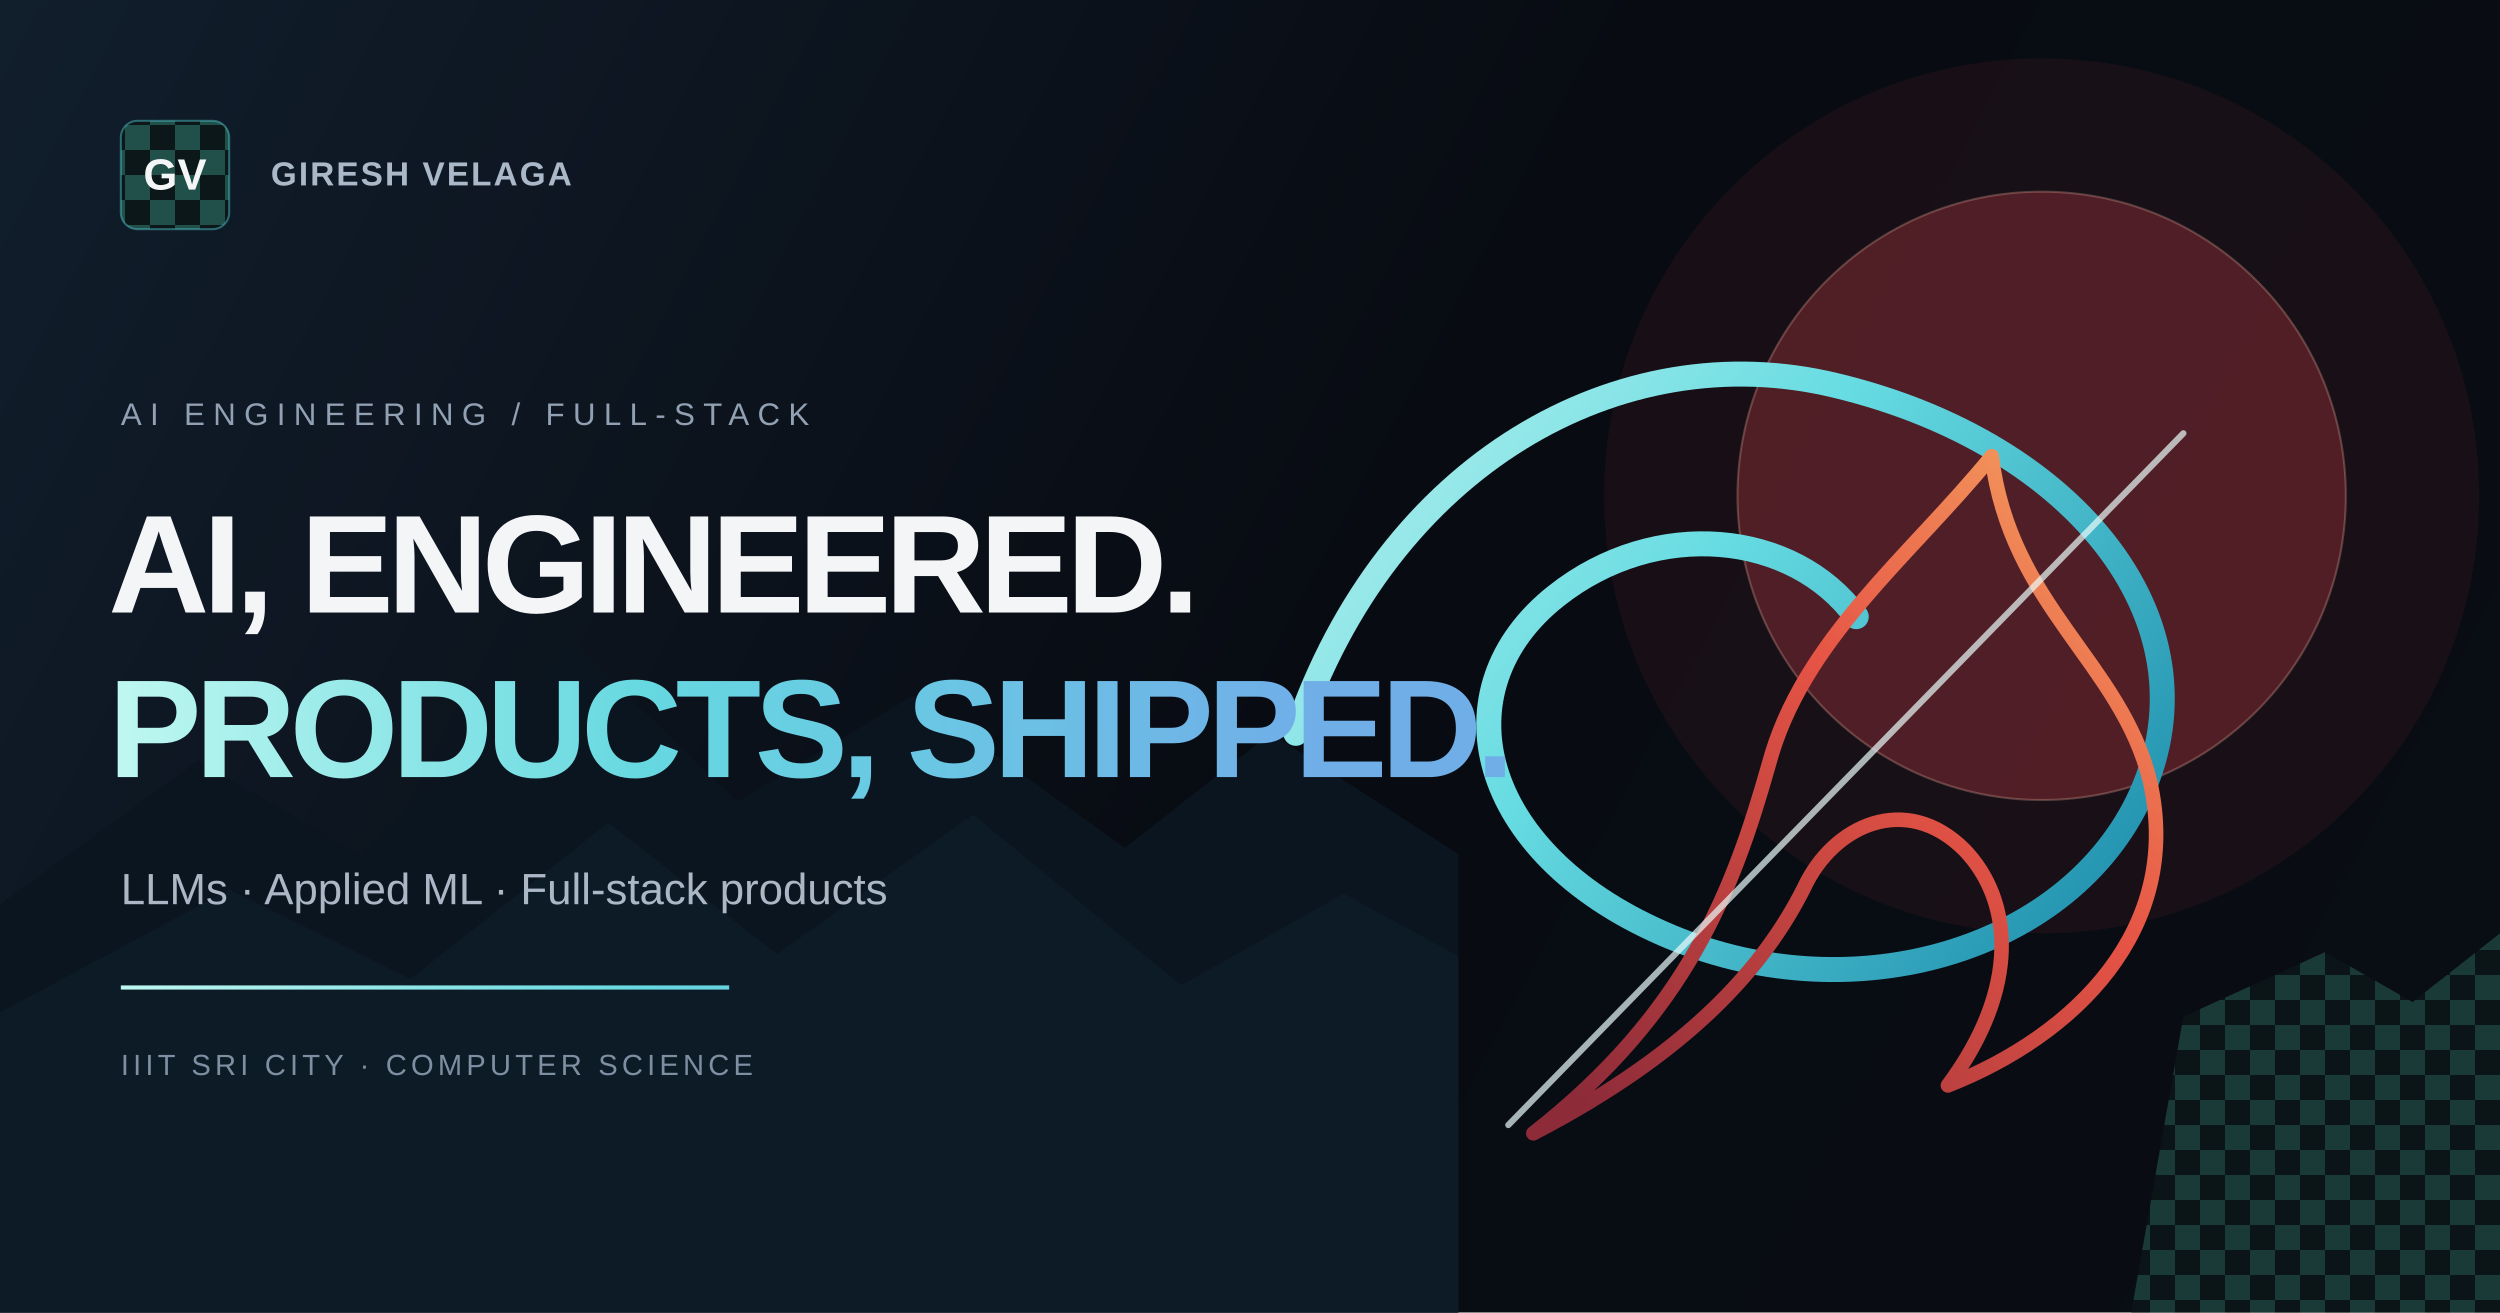
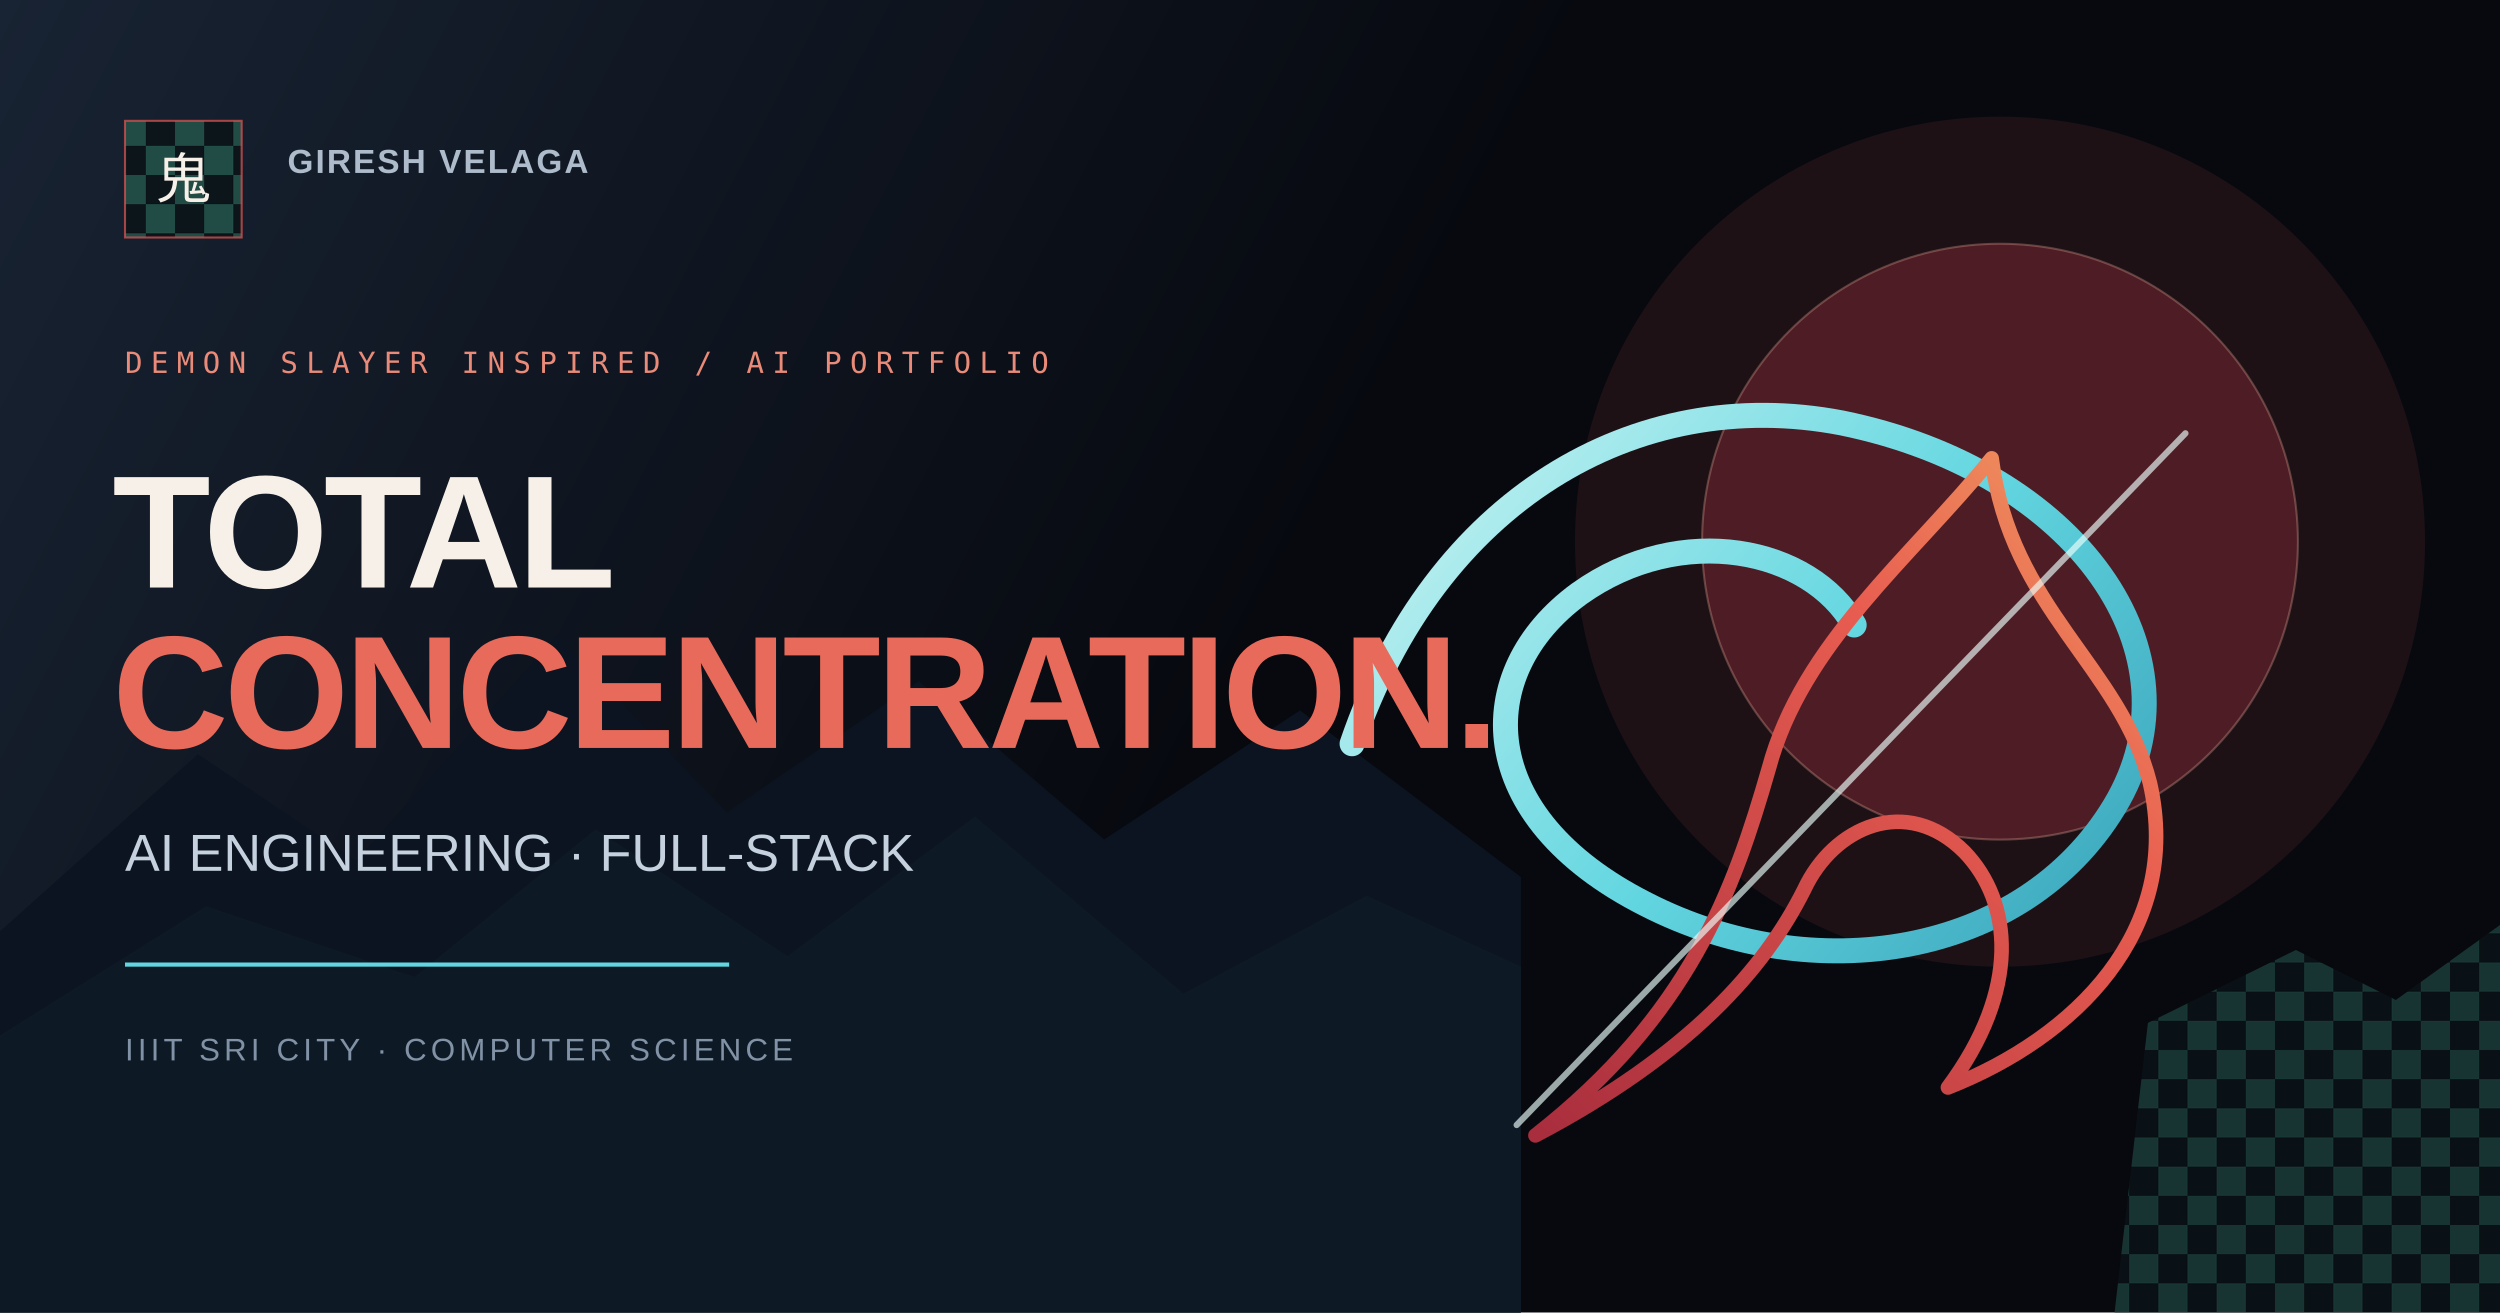
<svg xmlns="http://www.w3.org/2000/svg" width="1200" height="630" viewBox="0 0 1200 630" fill="none">
  <defs>
    <linearGradient id="night" x1="0" y1="0" x2="1200" y2="630" gradientUnits="userSpaceOnUse">
-       <stop stop-color="#111E2C" />
-       <stop offset=".52" stop-color="#080B12" />
-       <stop offset="1" stop-color="#090D14" />
+       <stop stop-color="#182333" />
+       <stop offset=".5" stop-color="#07090F" />
+       <stop offset="1" stop-color="#07090F" />
    </linearGradient>
-     <linearGradient id="water" x1="620" y1="135" x2="1110" y2="530" gradientUnits="userSpaceOnUse">
-       <stop stop-color="#C7F4EF" />
-       <stop offset=".38" stop-color="#67DCE2" />
-       <stop offset=".78" stop-color="#2393B0" />
-       <stop offset="1" stop-color="#B6E9EF" />
+     <linearGradient id="water" x1="670" y1="130" x2="1100" y2="500" gradientUnits="userSpaceOnUse">
+       <stop stop-color="#DDF9F6" />
+       <stop offset=".5" stop-color="#62D6E0" />
+       <stop offset="1" stop-color="#268BA8" />
    </linearGradient>
-     <linearGradient id="flame" x1="760" y1="530" x2="1090" y2="170" gradientUnits="userSpaceOnUse">
-       <stop stop-color="#8D2B39" />
-       <stop offset=".48" stop-color="#E65445" />
-       <stop offset=".82" stop-color="#F5A15F" />
-       <stop offset="1" stop-color="#FFE1A6" />
+     <linearGradient id="fire" x1="720" y1="530" x2="1090" y2="150" gradientUnits="userSpaceOnUse">
+       <stop stop-color="#A82D3D" />
+       <stop offset=".55" stop-color="#E85D50" />
+       <stop offset="1" stop-color="#F5C66B" />
    </linearGradient>
-     <linearGradient id="accent" x1="60" y1="330" x2="630" y2="330" gradientUnits="userSpaceOnUse">
-       <stop stop-color="#BDF7F0" />
-       <stop offset=".44" stop-color="#66D8E0" />
-       <stop offset="1" stop-color="#70AEE8" />
-     </linearGradient>
-     <pattern id="checks" width="24" height="24" patternUnits="userSpaceOnUse">
-       <rect width="24" height="24" fill="#0B1718" />
-       <rect width="12" height="12" fill="#214F49" />
-       <rect x="12" y="12" width="12" height="12" fill="#214F49" />
+     <pattern id="checks" width="28" height="28" patternUnits="userSpaceOnUse">
+       <rect width="28" height="28" fill="#0C161A" />
+       <rect width="14" height="14" fill="#214B45" />
+       <rect x="14" y="14" width="14" height="14" fill="#214B45" />
    </pattern>
  </defs>
  <rect width="1200" height="630" fill="url(#night)" />
-   <circle cx="980" cy="238" r="210" fill="#B63D3D" fill-opacity=".09" />
-   <circle cx="980" cy="238" r="146" fill="#9F343D" fill-opacity=".42" stroke="#F5B6A7" stroke-opacity=".28" />
-   <path d="M0 434L95 365L173 410L274 308L354 385L438 334L540 407L610 352L700 410V630H0Z" fill="#0B1520" />
-   <path d="M0 486L110 427L197 470L292 395L373 458L467 391L567 473L645 429L700 459V630H0Z" fill="#0D1B27" />
-   <path d="M622 352C666 222 778 160 881 185C998 213 1067 301 1026 385C990 458 886 487 798 448C709 409 690 331 747 286C795 248 861 255 891 296" stroke="url(#water)" stroke-width="12" stroke-linecap="round" />
-   <path d="M736 544C810 486 832 427 849 367C865 307 917 267 956 219C965 291 1018 318 1032 375C1048 446 996 497 935 521C970 474 966 432 943 408C915 380 880 396 866 426C847 464 811 505 736 544Z" stroke="url(#flame)" stroke-width="7" stroke-linejoin="round" />
-   <path d="M724 540L1048 208" stroke="#EAFBFA" stroke-width="3" stroke-linecap="round" opacity=".7" />
-   <path d="M1048 488L1116 457L1158 481L1200 448V630H1023Z" fill="url(#checks)" opacity=".68" />
-   <rect x="58" y="58" width="52" height="52" rx="8" fill="url(#checks)" stroke="#54CBD4" stroke-opacity=".45" />
-   <text x="84" y="91" fill="#F4F5F7" text-anchor="middle" font-family="Arial,sans-serif" font-size="21" font-weight="700">GV</text>
-   <text x="130" y="89" fill="#AAB8C8" font-family="Arial,sans-serif" font-size="16" font-weight="600" letter-spacing="1">GIRESH VELAGA</text>
-   <text x="58" y="204" fill="#91A0B2" font-family="Arial,sans-serif" font-size="15" letter-spacing="4">AI ENGINEERING / FULL-STACK</text>
-   <text x="52" y="294" fill="#F4F5F7" font-family="Arial,sans-serif" font-size="67" font-weight="700" letter-spacing="-3">AI, ENGINEERED.</text>
-   <text x="52" y="373" fill="url(#accent)" font-family="Arial,sans-serif" font-size="67" font-weight="700" letter-spacing="-3">PRODUCTS, SHIPPED.</text>
-   <text x="58" y="434" fill="#ACB7C5" font-family="Arial,sans-serif" font-size="21">LLMs · Applied ML · Full-stack products</text>
-   <path d="M58 474H350" stroke="url(#accent)" stroke-width="2" />
-   <text x="58" y="516" fill="#7E8FA2" font-family="Arial,sans-serif" font-size="14" letter-spacing="2">IIIT SRI CITY · COMPUTER SCIENCE</text>
+   <circle cx="960" cy="260" r="204" fill="#D65350" fill-opacity=".11" />
+   <circle cx="960" cy="260" r="143" fill="#A93240" fill-opacity=".35" stroke="#F2B5A4" stroke-opacity=".3" />
+   <path d="M0 447L95 362L171 413L267 305L349 390L441 327L530 403L624 341L730 421V630H0Z" fill="#0B1420" />
+   <path d="M0 497L99 435L199 469L286 398L378 459L468 392L568 477L656 430L730 464V630H0Z" fill="#0D1A25" />
+   <path d="M649 357C689 240 785 184 884 203C997 226 1059 314 1015 387C971 460 870 475 790 434C707 392 706 323 758 285C807 250 869 263 890 300" stroke="url(#water)" stroke-width="12" stroke-linecap="round" />
+   <path d="M737 545C811 487 832 428 849 369C865 309 917 268 956 220C965 292 1018 320 1032 376C1048 447 996 498 935 522C970 475 966 433 943 409C915 381 880 397 866 427C847 465 811 506 737 545Z" stroke="url(#fire)" stroke-width="7" stroke-linejoin="round" />
+   <path d="M728 540L1049 208" stroke="#ECFFFC" stroke-width="3" stroke-linecap="round" opacity=".65" />
+   <path d="M1031 491L1102 456L1150 480L1200 444V630H1015Z" fill="url(#checks)" opacity=".66" />
+   <rect x="60" y="58" width="56" height="56" fill="url(#checks)" stroke="#D65350" stroke-opacity=".75" />
+   <text x="88" y="95" fill="#F6F0E8" text-anchor="middle" font-family="Arial,sans-serif" font-size="26">鬼</text>
+   <text x="138" y="83" fill="#AEBBCA" font-family="Arial,sans-serif" font-size="16" font-weight="600" letter-spacing="1">GIRESH VELAGA</text>
+   <text x="60" y="179" fill="#E98B78" font-family="monospace" font-size="14" letter-spacing="4">DEMON SLAYER INSPIRED / AI PORTFOLIO</text>
+   <text x="54" y="282" fill="#F6F0E8" font-family="Arial,sans-serif" font-size="77" font-weight="700" letter-spacing="-2">TOTAL</text>
+   <text x="54" y="359" fill="#E86A5A" font-family="Arial,sans-serif" font-size="77" font-weight="700" letter-spacing="-2">CONCENTRATION.</text>
+   <text x="60" y="418" fill="#C5D1DE" font-family="Arial,sans-serif" font-size="25">AI ENGINEERING · FULL-STACK</text>
+   <path d="M60 463H350" stroke="#62D6E0" stroke-width="2" />
+   <text x="60" y="509" fill="#8292A6" font-family="Arial,sans-serif" font-size="15" letter-spacing="2">IIIT SRI CITY · COMPUTER SCIENCE</text>
</svg>
